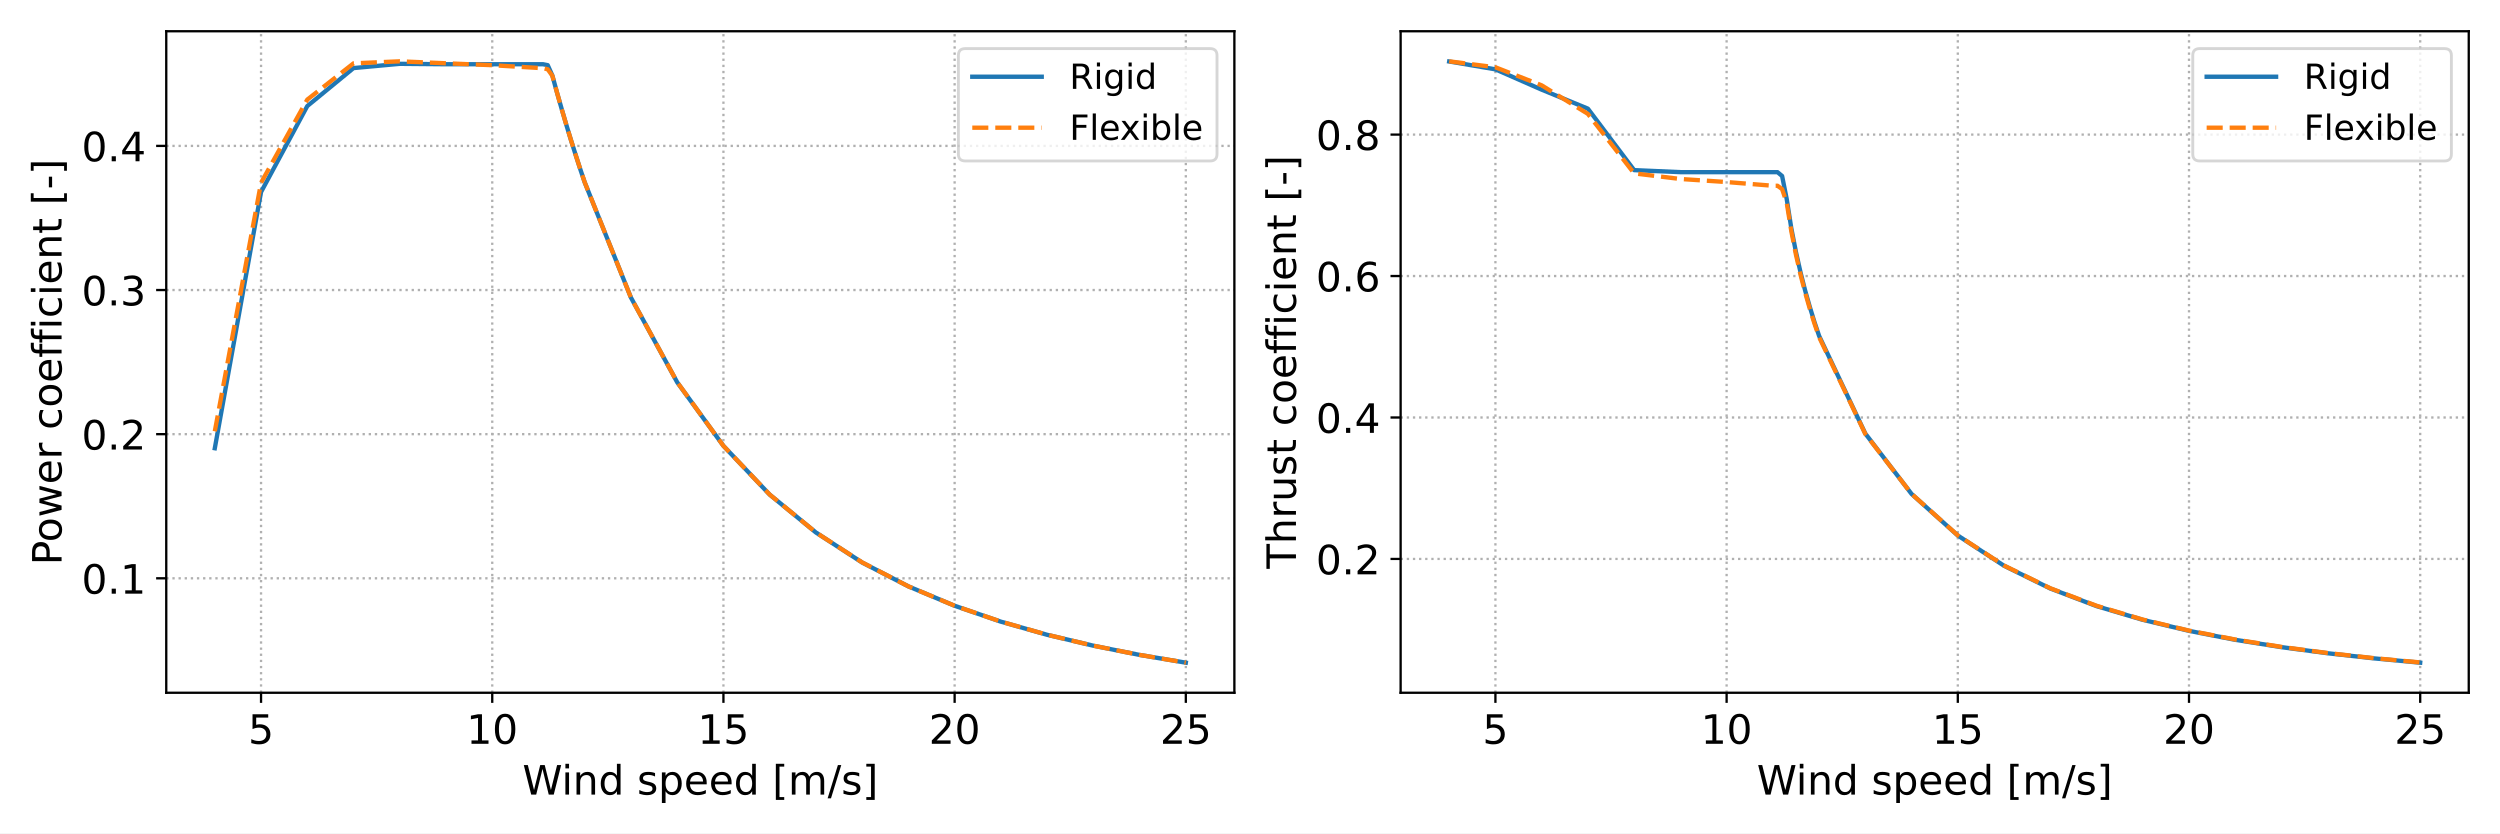
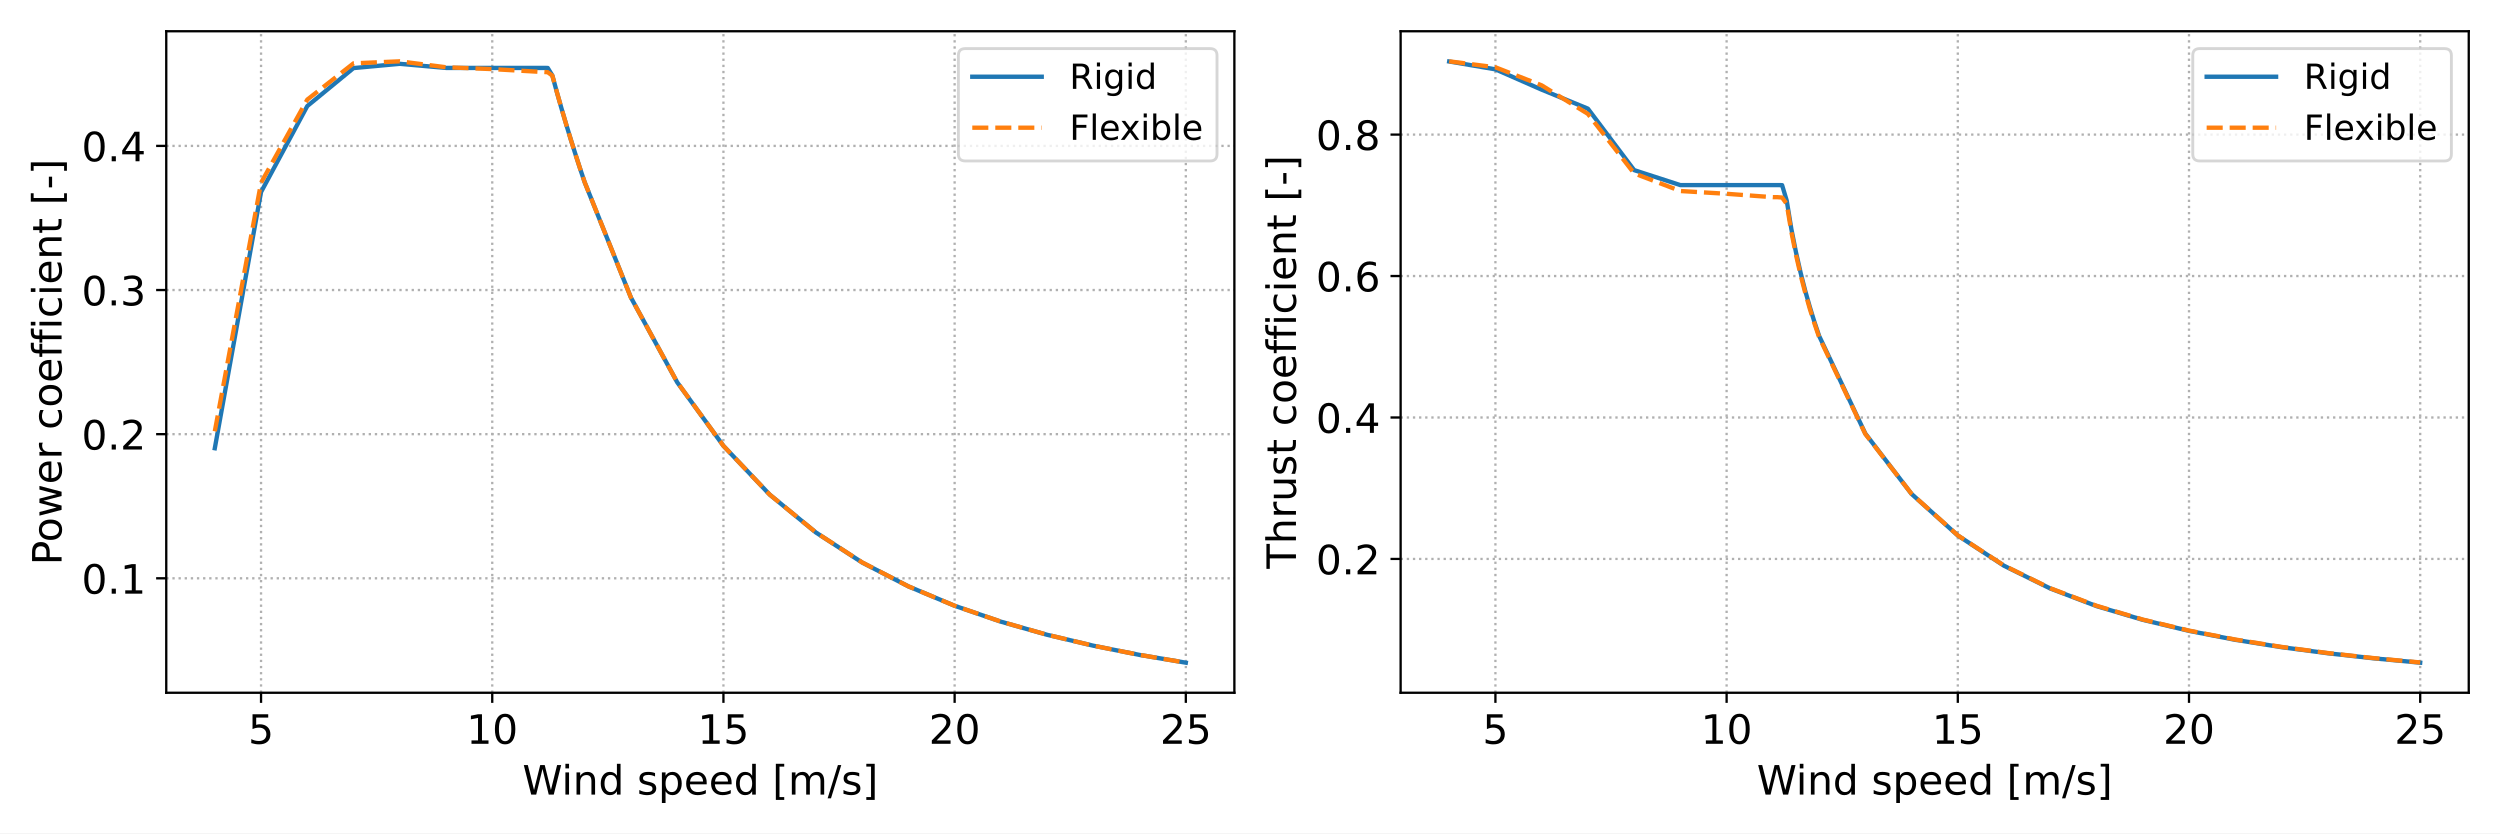
<svg xmlns="http://www.w3.org/2000/svg" xmlns:xlink="http://www.w3.org/1999/xlink" width="864pt" height="288pt" viewBox="0 0 864 288" version="1.1">
  <defs>
    <style type="text/css">*{stroke-linejoin: round; stroke-linecap: butt}</style>
  </defs>
  <g id="figure_1">
    <g id="patch_1">
      <path d="M 0 288  L 864 288  L 864 0  L 0 0  z " style="fill: #ffffff" />
    </g>
    <g id="axes_1">
      <g id="patch_2">
        <path d="M 57.458 239.416  L 426.6 239.416  L 426.6 10.8  L 57.458 10.8  z " style="fill: #ffffff" />
      </g>
      <g id="matplotlib.axis_1">
        <g id="xtick_1">
          <g id="line2d_1">
-             <path d="M 90.217 239.416  L 90.217 10.8  " clip-path="url(#p7ac4023f67)" style="fill: none; stroke-dasharray: 0.8,1.32; stroke-dashoffset: 0; stroke: #b0b0b0; stroke-width: 0.8" />
+             <path d="M 90.217 239.416  L 90.217 10.8  " clip-path="url(#p3dbf00e4ea)" style="fill: none; stroke-dasharray: 0.8,1.32; stroke-dashoffset: 0; stroke: #b0b0b0; stroke-width: 0.8" />
          </g>
          <g id="line2d_2">
            <defs>
-               <path id="m35f809033f" d="M 0 0  L 0 3.5  " style="stroke: #000000; stroke-width: 0.8" />
-             </defs>
-             <g>
-               <use xlink:href="#m35f809033f" x="90.217" y="239.416" style="stroke: #000000; stroke-width: 0.8" />
+               <path id="m1c98d1d422" d="M 0 0  L 0 3.5  " style="stroke: #000000; stroke-width: 0.8" />
+             </defs>
+             <g>
+               <use xlink:href="#m1c98d1d422" x="90.217" y="239.416" style="stroke: #000000; stroke-width: 0.8" />
            </g>
          </g>
          <g id="text_1">
            <g transform="translate(85.7636 257.0538) scale(0.14 -0.14)">
              <defs>
                <path id="DejaVuSans-35" d="M 691 4666  L 3169 4666  L 3169 4134  L 1269 4134  L 1269 2991  Q 1406 3038 1543 3061  Q 1681 3084 1819 3084  Q 2600 3084 3056 2656  Q 3513 2228 3513 1497  Q 3513 744 3044 326  Q 2575 -91 1722 -91  Q 1428 -91 1123 -41  Q 819 9 494 109  L 494 744  Q 775 591 1075 516  Q 1375 441 1709 441  Q 2250 441 2565 725  Q 2881 1009 2881 1497  Q 2881 1984 2565 2268  Q 2250 2553 1709 2553  Q 1456 2553 1204 2497  Q 953 2441 691 2322  L 691 4666  z " transform="scale(0.015625)" />
              </defs>
              <use xlink:href="#DejaVuSans-35" />
            </g>
          </g>
        </g>
        <g id="xtick_2">
          <g id="line2d_3">
-             <path d="M 170.118 239.416  L 170.118 10.8  " clip-path="url(#p7ac4023f67)" style="fill: none; stroke-dasharray: 0.8,1.32; stroke-dashoffset: 0; stroke: #b0b0b0; stroke-width: 0.8" />
+             <path d="M 170.118 239.416  L 170.118 10.8  " clip-path="url(#p3dbf00e4ea)" style="fill: none; stroke-dasharray: 0.8,1.32; stroke-dashoffset: 0; stroke: #b0b0b0; stroke-width: 0.8" />
          </g>
          <g id="line2d_4">
            <g>
-               <use xlink:href="#m35f809033f" x="170.118" y="239.416" style="stroke: #000000; stroke-width: 0.8" />
+               <use xlink:href="#m1c98d1d422" x="170.118" y="239.416" style="stroke: #000000; stroke-width: 0.8" />
            </g>
          </g>
          <g id="text_2">
            <g transform="translate(161.2107 257.0538) scale(0.14 -0.14)">
              <defs>
                <path id="DejaVuSans-31" d="M 794 531  L 1825 531  L 1825 4091  L 703 3866  L 703 4441  L 1819 4666  L 2450 4666  L 2450 531  L 3481 531  L 3481 0  L 794 0  L 794 531  z " transform="scale(0.015625)" />
                <path id="DejaVuSans-30" d="M 2034 4250  Q 1547 4250 1301 3770  Q 1056 3291 1056 2328  Q 1056 1369 1301 889  Q 1547 409 2034 409  Q 2525 409 2770 889  Q 3016 1369 3016 2328  Q 3016 3291 2770 3770  Q 2525 4250 2034 4250  z M 2034 4750  Q 2819 4750 3233 4129  Q 3647 3509 3647 2328  Q 3647 1150 3233 529  Q 2819 -91 2034 -91  Q 1250 -91 836 529  Q 422 1150 422 2328  Q 422 3509 836 4129  Q 1250 4750 2034 4750  z " transform="scale(0.015625)" />
              </defs>
              <use xlink:href="#DejaVuSans-31" />
              <use xlink:href="#DejaVuSans-30" x="63.623" />
            </g>
          </g>
        </g>
        <g id="xtick_3">
          <g id="line2d_5">
-             <path d="M 250.019 239.416  L 250.019 10.8  " clip-path="url(#p7ac4023f67)" style="fill: none; stroke-dasharray: 0.8,1.32; stroke-dashoffset: 0; stroke: #b0b0b0; stroke-width: 0.8" />
+             <path d="M 250.019 239.416  L 250.019 10.8  " clip-path="url(#p3dbf00e4ea)" style="fill: none; stroke-dasharray: 0.8,1.32; stroke-dashoffset: 0; stroke: #b0b0b0; stroke-width: 0.8" />
          </g>
          <g id="line2d_6">
            <g>
-               <use xlink:href="#m35f809033f" x="250.019" y="239.416" style="stroke: #000000; stroke-width: 0.8" />
+               <use xlink:href="#m1c98d1d422" x="250.019" y="239.416" style="stroke: #000000; stroke-width: 0.8" />
            </g>
          </g>
          <g id="text_3">
            <g transform="translate(241.1116 257.0538) scale(0.14 -0.14)">
              <use xlink:href="#DejaVuSans-31" />
              <use xlink:href="#DejaVuSans-35" x="63.623" />
            </g>
          </g>
        </g>
        <g id="xtick_4">
          <g id="line2d_7">
-             <path d="M 329.92 239.416  L 329.92 10.8  " clip-path="url(#p7ac4023f67)" style="fill: none; stroke-dasharray: 0.8,1.32; stroke-dashoffset: 0; stroke: #b0b0b0; stroke-width: 0.8" />
+             <path d="M 329.92 239.416  L 329.92 10.8  " clip-path="url(#p3dbf00e4ea)" style="fill: none; stroke-dasharray: 0.8,1.32; stroke-dashoffset: 0; stroke: #b0b0b0; stroke-width: 0.8" />
          </g>
          <g id="line2d_8">
            <g>
-               <use xlink:href="#m35f809033f" x="329.92" y="239.416" style="stroke: #000000; stroke-width: 0.8" />
+               <use xlink:href="#m1c98d1d422" x="329.92" y="239.416" style="stroke: #000000; stroke-width: 0.8" />
            </g>
          </g>
          <g id="text_4">
            <g transform="translate(321.0125 257.0538) scale(0.14 -0.14)">
              <defs>
                <path id="DejaVuSans-32" d="M 1228 531  L 3431 531  L 3431 0  L 469 0  L 469 531  Q 828 903 1448 1529  Q 2069 2156 2228 2338  Q 2531 2678 2651 2914  Q 2772 3150 2772 3378  Q 2772 3750 2511 3984  Q 2250 4219 1831 4219  Q 1534 4219 1204 4116  Q 875 4013 500 3803  L 500 4441  Q 881 4594 1212 4672  Q 1544 4750 1819 4750  Q 2544 4750 2975 4387  Q 3406 4025 3406 3419  Q 3406 3131 3298 2873  Q 3191 2616 2906 2266  Q 2828 2175 2409 1742  Q 1991 1309 1228 531  z " transform="scale(0.015625)" />
              </defs>
              <use xlink:href="#DejaVuSans-32" />
              <use xlink:href="#DejaVuSans-30" x="63.623" />
            </g>
          </g>
        </g>
        <g id="xtick_5">
          <g id="line2d_9">
-             <path d="M 409.821 239.416  L 409.821 10.8  " clip-path="url(#p7ac4023f67)" style="fill: none; stroke-dasharray: 0.8,1.32; stroke-dashoffset: 0; stroke: #b0b0b0; stroke-width: 0.8" />
+             <path d="M 409.821 239.416  L 409.821 10.8  " clip-path="url(#p3dbf00e4ea)" style="fill: none; stroke-dasharray: 0.8,1.32; stroke-dashoffset: 0; stroke: #b0b0b0; stroke-width: 0.8" />
          </g>
          <g id="line2d_10">
            <g>
-               <use xlink:href="#m35f809033f" x="409.821" y="239.416" style="stroke: #000000; stroke-width: 0.8" />
+               <use xlink:href="#m1c98d1d422" x="409.821" y="239.416" style="stroke: #000000; stroke-width: 0.8" />
            </g>
          </g>
          <g id="text_5">
            <g transform="translate(400.9133 257.0538) scale(0.14 -0.14)">
              <use xlink:href="#DejaVuSans-32" />
              <use xlink:href="#DejaVuSans-35" x="63.623" />
            </g>
          </g>
        </g>
        <g id="text_6">
          <g transform="translate(180.557 274.6032) scale(0.14 -0.14)">
            <defs>
              <path id="DejaVuSans-57" d="M 213 4666  L 850 4666  L 1831 722  L 2809 4666  L 3519 4666  L 4500 722  L 5478 4666  L 6119 4666  L 4947 0  L 4153 0  L 3169 4050  L 2175 0  L 1381 0  L 213 4666  z " transform="scale(0.015625)" />
              <path id="DejaVuSans-69" d="M 603 3500  L 1178 3500  L 1178 0  L 603 0  L 603 3500  z M 603 4863  L 1178 4863  L 1178 4134  L 603 4134  L 603 4863  z " transform="scale(0.015625)" />
              <path id="DejaVuSans-6e" d="M 3513 2113  L 3513 0  L 2938 0  L 2938 2094  Q 2938 2591 2744 2837  Q 2550 3084 2163 3084  Q 1697 3084 1428 2787  Q 1159 2491 1159 1978  L 1159 0  L 581 0  L 581 3500  L 1159 3500  L 1159 2956  Q 1366 3272 1645 3428  Q 1925 3584 2291 3584  Q 2894 3584 3203 3211  Q 3513 2838 3513 2113  z " transform="scale(0.015625)" />
              <path id="DejaVuSans-64" d="M 2906 2969  L 2906 4863  L 3481 4863  L 3481 0  L 2906 0  L 2906 525  Q 2725 213 2448 61  Q 2172 -91 1784 -91  Q 1150 -91 751 415  Q 353 922 353 1747  Q 353 2572 751 3078  Q 1150 3584 1784 3584  Q 2172 3584 2448 3432  Q 2725 3281 2906 2969  z M 947 1747  Q 947 1113 1208 752  Q 1469 391 1925 391  Q 2381 391 2643 752  Q 2906 1113 2906 1747  Q 2906 2381 2643 2742  Q 2381 3103 1925 3103  Q 1469 3103 1208 2742  Q 947 2381 947 1747  z " transform="scale(0.015625)" />
              <path id="DejaVuSans-20" transform="scale(0.015625)" />
              <path id="DejaVuSans-73" d="M 2834 3397  L 2834 2853  Q 2591 2978 2328 3040  Q 2066 3103 1784 3103  Q 1356 3103 1142 2972  Q 928 2841 928 2578  Q 928 2378 1081 2264  Q 1234 2150 1697 2047  L 1894 2003  Q 2506 1872 2764 1633  Q 3022 1394 3022 966  Q 3022 478 2636 193  Q 2250 -91 1575 -91  Q 1294 -91 989 -36  Q 684 19 347 128  L 347 722  Q 666 556 975 473  Q 1284 391 1588 391  Q 1994 391 2212 530  Q 2431 669 2431 922  Q 2431 1156 2273 1281  Q 2116 1406 1581 1522  L 1381 1569  Q 847 1681 609 1914  Q 372 2147 372 2553  Q 372 3047 722 3315  Q 1072 3584 1716 3584  Q 2034 3584 2315 3537  Q 2597 3491 2834 3397  z " transform="scale(0.015625)" />
              <path id="DejaVuSans-70" d="M 1159 525  L 1159 -1331  L 581 -1331  L 581 3500  L 1159 3500  L 1159 2969  Q 1341 3281 1617 3432  Q 1894 3584 2278 3584  Q 2916 3584 3314 3078  Q 3713 2572 3713 1747  Q 3713 922 3314 415  Q 2916 -91 2278 -91  Q 1894 -91 1617 61  Q 1341 213 1159 525  z M 3116 1747  Q 3116 2381 2855 2742  Q 2594 3103 2138 3103  Q 1681 3103 1420 2742  Q 1159 2381 1159 1747  Q 1159 1113 1420 752  Q 1681 391 2138 391  Q 2594 391 2855 752  Q 3116 1113 3116 1747  z " transform="scale(0.015625)" />
              <path id="DejaVuSans-65" d="M 3597 1894  L 3597 1613  L 953 1613  Q 991 1019 1311 708  Q 1631 397 2203 397  Q 2534 397 2845 478  Q 3156 559 3463 722  L 3463 178  Q 3153 47 2828 -22  Q 2503 -91 2169 -91  Q 1331 -91 842 396  Q 353 884 353 1716  Q 353 2575 817 3079  Q 1281 3584 2069 3584  Q 2775 3584 3186 3129  Q 3597 2675 3597 1894  z M 3022 2063  Q 3016 2534 2758 2815  Q 2500 3097 2075 3097  Q 1594 3097 1305 2825  Q 1016 2553 972 2059  L 3022 2063  z " transform="scale(0.015625)" />
              <path id="DejaVuSans-5b" d="M 550 4863  L 1875 4863  L 1875 4416  L 1125 4416  L 1125 -397  L 1875 -397  L 1875 -844  L 550 -844  L 550 4863  z " transform="scale(0.015625)" />
              <path id="DejaVuSans-6d" d="M 3328 2828  Q 3544 3216 3844 3400  Q 4144 3584 4550 3584  Q 5097 3584 5394 3201  Q 5691 2819 5691 2113  L 5691 0  L 5113 0  L 5113 2094  Q 5113 2597 4934 2840  Q 4756 3084 4391 3084  Q 3944 3084 3684 2787  Q 3425 2491 3425 1978  L 3425 0  L 2847 0  L 2847 2094  Q 2847 2600 2669 2842  Q 2491 3084 2119 3084  Q 1678 3084 1418 2786  Q 1159 2488 1159 1978  L 1159 0  L 581 0  L 581 3500  L 1159 3500  L 1159 2956  Q 1356 3278 1631 3431  Q 1906 3584 2284 3584  Q 2666 3584 2933 3390  Q 3200 3197 3328 2828  z " transform="scale(0.015625)" />
              <path id="DejaVuSans-2f" d="M 1625 4666  L 2156 4666  L 531 -594  L 0 -594  L 1625 4666  z " transform="scale(0.015625)" />
              <path id="DejaVuSans-5d" d="M 1947 4863  L 1947 -844  L 622 -844  L 622 -397  L 1369 -397  L 1369 4416  L 622 4416  L 622 4863  L 1947 4863  z " transform="scale(0.015625)" />
            </defs>
            <use xlink:href="#DejaVuSans-57" />
            <use xlink:href="#DejaVuSans-69" x="96.627" />
            <use xlink:href="#DejaVuSans-6e" x="124.41" />
            <use xlink:href="#DejaVuSans-64" x="187.789" />
            <use xlink:href="#DejaVuSans-20" x="251.266" />
            <use xlink:href="#DejaVuSans-73" x="283.053" />
            <use xlink:href="#DejaVuSans-70" x="335.152" />
            <use xlink:href="#DejaVuSans-65" x="398.629" />
            <use xlink:href="#DejaVuSans-65" x="460.152" />
            <use xlink:href="#DejaVuSans-64" x="521.676" />
            <use xlink:href="#DejaVuSans-20" x="585.152" />
            <use xlink:href="#DejaVuSans-5b" x="616.939" />
            <use xlink:href="#DejaVuSans-6d" x="655.953" />
            <use xlink:href="#DejaVuSans-2f" x="753.365" />
            <use xlink:href="#DejaVuSans-73" x="787.057" />
            <use xlink:href="#DejaVuSans-5d" x="839.156" />
          </g>
        </g>
      </g>
      <g id="matplotlib.axis_2">
        <g id="ytick_1">
          <g id="line2d_11">
-             <path d="M 57.458 199.859  L 426.6 199.859  " clip-path="url(#p7ac4023f67)" style="fill: none; stroke-dasharray: 0.8,1.32; stroke-dashoffset: 0; stroke: #b0b0b0; stroke-width: 0.8" />
+             <path d="M 57.458 199.859  L 426.6 199.859  " clip-path="url(#p3dbf00e4ea)" style="fill: none; stroke-dasharray: 0.8,1.32; stroke-dashoffset: 0; stroke: #b0b0b0; stroke-width: 0.8" />
          </g>
          <g id="line2d_12">
            <defs>
-               <path id="m7d18469e7e" d="M 0 0  L -3.5 0  " style="stroke: #000000; stroke-width: 0.8" />
-             </defs>
-             <g>
-               <use xlink:href="#m7d18469e7e" x="57.458" y="199.859" style="stroke: #000000; stroke-width: 0.8" />
+               <path id="m9f608752d1" d="M 0 0  L -3.5 0  " style="stroke: #000000; stroke-width: 0.8" />
+             </defs>
+             <g>
+               <use xlink:href="#m9f608752d1" x="57.458" y="199.859" style="stroke: #000000; stroke-width: 0.8" />
            </g>
          </g>
          <g id="text_7">
            <g transform="translate(28.19363 205.1783) scale(0.14 -0.14)">
              <defs>
                <path id="DejaVuSans-2e" d="M 684 794  L 1344 794  L 1344 0  L 684 0  L 684 794  z " transform="scale(0.015625)" />
              </defs>
              <use xlink:href="#DejaVuSans-30" />
              <use xlink:href="#DejaVuSans-2e" x="63.623" />
              <use xlink:href="#DejaVuSans-31" x="95.41" />
            </g>
          </g>
        </g>
        <g id="ytick_2">
          <g id="line2d_13">
-             <path d="M 57.458 150.047  L 426.6 150.047  " clip-path="url(#p7ac4023f67)" style="fill: none; stroke-dasharray: 0.8,1.32; stroke-dashoffset: 0; stroke: #b0b0b0; stroke-width: 0.8" />
+             <path d="M 57.458 150.047  L 426.6 150.047  " clip-path="url(#p3dbf00e4ea)" style="fill: none; stroke-dasharray: 0.8,1.32; stroke-dashoffset: 0; stroke: #b0b0b0; stroke-width: 0.8" />
          </g>
          <g id="line2d_14">
            <g>
-               <use xlink:href="#m7d18469e7e" x="57.458" y="150.047" style="stroke: #000000; stroke-width: 0.8" />
+               <use xlink:href="#m9f608752d1" x="57.458" y="150.047" style="stroke: #000000; stroke-width: 0.8" />
            </g>
          </g>
          <g id="text_8">
            <g transform="translate(28.19363 155.3661) scale(0.14 -0.14)">
              <use xlink:href="#DejaVuSans-30" />
              <use xlink:href="#DejaVuSans-2e" x="63.623" />
              <use xlink:href="#DejaVuSans-32" x="95.41" />
            </g>
          </g>
        </g>
        <g id="ytick_3">
          <g id="line2d_15">
-             <path d="M 57.458 100.235  L 426.6 100.235  " clip-path="url(#p7ac4023f67)" style="fill: none; stroke-dasharray: 0.8,1.32; stroke-dashoffset: 0; stroke: #b0b0b0; stroke-width: 0.8" />
+             <path d="M 57.458 100.235  L 426.6 100.235  " clip-path="url(#p3dbf00e4ea)" style="fill: none; stroke-dasharray: 0.8,1.32; stroke-dashoffset: 0; stroke: #b0b0b0; stroke-width: 0.8" />
          </g>
          <g id="line2d_16">
            <g>
-               <use xlink:href="#m7d18469e7e" x="57.458" y="100.235" style="stroke: #000000; stroke-width: 0.8" />
+               <use xlink:href="#m9f608752d1" x="57.458" y="100.235" style="stroke: #000000; stroke-width: 0.8" />
            </g>
          </g>
          <g id="text_9">
            <g transform="translate(28.19363 105.554) scale(0.14 -0.14)">
              <defs>
                <path id="DejaVuSans-33" d="M 2597 2516  Q 3050 2419 3304 2112  Q 3559 1806 3559 1356  Q 3559 666 3084 287  Q 2609 -91 1734 -91  Q 1441 -91 1130 -33  Q 819 25 488 141  L 488 750  Q 750 597 1062 519  Q 1375 441 1716 441  Q 2309 441 2620 675  Q 2931 909 2931 1356  Q 2931 1769 2642 2001  Q 2353 2234 1838 2234  L 1294 2234  L 1294 2753  L 1863 2753  Q 2328 2753 2575 2939  Q 2822 3125 2822 3475  Q 2822 3834 2567 4026  Q 2313 4219 1838 4219  Q 1578 4219 1281 4162  Q 984 4106 628 3988  L 628 4550  Q 988 4650 1302 4700  Q 1616 4750 1894 4750  Q 2613 4750 3031 4423  Q 3450 4097 3450 3541  Q 3450 3153 3228 2886  Q 3006 2619 2597 2516  z " transform="scale(0.015625)" />
              </defs>
              <use xlink:href="#DejaVuSans-30" />
              <use xlink:href="#DejaVuSans-2e" x="63.623" />
              <use xlink:href="#DejaVuSans-33" x="95.41" />
            </g>
          </g>
        </g>
        <g id="ytick_4">
          <g id="line2d_17">
-             <path d="M 57.458 50.423  L 426.6 50.423  " clip-path="url(#p7ac4023f67)" style="fill: none; stroke-dasharray: 0.8,1.32; stroke-dashoffset: 0; stroke: #b0b0b0; stroke-width: 0.8" />
+             <path d="M 57.458 50.423  L 426.6 50.423  " clip-path="url(#p3dbf00e4ea)" style="fill: none; stroke-dasharray: 0.8,1.32; stroke-dashoffset: 0; stroke: #b0b0b0; stroke-width: 0.8" />
          </g>
          <g id="line2d_18">
            <g>
-               <use xlink:href="#m7d18469e7e" x="57.458" y="50.423" style="stroke: #000000; stroke-width: 0.8" />
+               <use xlink:href="#m9f608752d1" x="57.458" y="50.423" style="stroke: #000000; stroke-width: 0.8" />
            </g>
          </g>
          <g id="text_10">
            <g transform="translate(28.19363 55.7419) scale(0.14 -0.14)">
              <defs>
                <path id="DejaVuSans-34" d="M 2419 4116  L 825 1625  L 2419 1625  L 2419 4116  z M 2253 4666  L 3047 4666  L 3047 1625  L 3713 1625  L 3713 1100  L 3047 1100  L 3047 0  L 2419 0  L 2419 1100  L 313 1100  L 313 1709  L 2253 4666  z " transform="scale(0.015625)" />
              </defs>
              <use xlink:href="#DejaVuSans-30" />
              <use xlink:href="#DejaVuSans-2e" x="63.623" />
              <use xlink:href="#DejaVuSans-34" x="95.41" />
            </g>
          </g>
        </g>
        <g id="text_11">
          <g transform="translate(21.28206 195.2983) rotate(-90) scale(0.14 -0.14)">
            <defs>
              <path id="DejaVuSans-50" d="M 1259 4147  L 1259 2394  L 2053 2394  Q 2494 2394 2734 2622  Q 2975 2850 2975 3272  Q 2975 3691 2734 3919  Q 2494 4147 2053 4147  L 1259 4147  z M 628 4666  L 2053 4666  Q 2838 4666 3239 4311  Q 3641 3956 3641 3272  Q 3641 2581 3239 2228  Q 2838 1875 2053 1875  L 1259 1875  L 1259 0  L 628 0  L 628 4666  z " transform="scale(0.015625)" />
              <path id="DejaVuSans-6f" d="M 1959 3097  Q 1497 3097 1228 2736  Q 959 2375 959 1747  Q 959 1119 1226 758  Q 1494 397 1959 397  Q 2419 397 2687 759  Q 2956 1122 2956 1747  Q 2956 2369 2687 2733  Q 2419 3097 1959 3097  z M 1959 3584  Q 2709 3584 3137 3096  Q 3566 2609 3566 1747  Q 3566 888 3137 398  Q 2709 -91 1959 -91  Q 1206 -91 779 398  Q 353 888 353 1747  Q 353 2609 779 3096  Q 1206 3584 1959 3584  z " transform="scale(0.015625)" />
              <path id="DejaVuSans-77" d="M 269 3500  L 844 3500  L 1563 769  L 2278 3500  L 2956 3500  L 3675 769  L 4391 3500  L 4966 3500  L 4050 0  L 3372 0  L 2619 2869  L 1863 0  L 1184 0  L 269 3500  z " transform="scale(0.015625)" />
              <path id="DejaVuSans-72" d="M 2631 2963  Q 2534 3019 2420 3045  Q 2306 3072 2169 3072  Q 1681 3072 1420 2755  Q 1159 2438 1159 1844  L 1159 0  L 581 0  L 581 3500  L 1159 3500  L 1159 2956  Q 1341 3275 1631 3429  Q 1922 3584 2338 3584  Q 2397 3584 2469 3576  Q 2541 3569 2628 3553  L 2631 2963  z " transform="scale(0.015625)" />
              <path id="DejaVuSans-63" d="M 3122 3366  L 3122 2828  Q 2878 2963 2633 3030  Q 2388 3097 2138 3097  Q 1578 3097 1268 2742  Q 959 2388 959 1747  Q 959 1106 1268 751  Q 1578 397 2138 397  Q 2388 397 2633 464  Q 2878 531 3122 666  L 3122 134  Q 2881 22 2623 -34  Q 2366 -91 2075 -91  Q 1284 -91 818 406  Q 353 903 353 1747  Q 353 2603 823 3093  Q 1294 3584 2113 3584  Q 2378 3584 2631 3529  Q 2884 3475 3122 3366  z " transform="scale(0.015625)" />
              <path id="DejaVuSans-66" d="M 2375 4863  L 2375 4384  L 1825 4384  Q 1516 4384 1395 4259  Q 1275 4134 1275 3809  L 1275 3500  L 2222 3500  L 2222 3053  L 1275 3053  L 1275 0  L 697 0  L 697 3053  L 147 3053  L 147 3500  L 697 3500  L 697 3744  Q 697 4328 969 4595  Q 1241 4863 1831 4863  L 2375 4863  z " transform="scale(0.015625)" />
              <path id="DejaVuSans-74" d="M 1172 4494  L 1172 3500  L 2356 3500  L 2356 3053  L 1172 3053  L 1172 1153  Q 1172 725 1289 603  Q 1406 481 1766 481  L 2356 481  L 2356 0  L 1766 0  Q 1100 0 847 248  Q 594 497 594 1153  L 594 3053  L 172 3053  L 172 3500  L 594 3500  L 594 4494  L 1172 4494  z " transform="scale(0.015625)" />
              <path id="DejaVuSans-2d" d="M 313 2009  L 1997 2009  L 1997 1497  L 313 1497  L 313 2009  z " transform="scale(0.015625)" />
            </defs>
            <use xlink:href="#DejaVuSans-50" />
            <use xlink:href="#DejaVuSans-6f" x="56.678" />
            <use xlink:href="#DejaVuSans-77" x="117.859" />
            <use xlink:href="#DejaVuSans-65" x="199.646" />
            <use xlink:href="#DejaVuSans-72" x="261.17" />
            <use xlink:href="#DejaVuSans-20" x="302.283" />
            <use xlink:href="#DejaVuSans-63" x="334.07" />
            <use xlink:href="#DejaVuSans-6f" x="389.051" />
            <use xlink:href="#DejaVuSans-65" x="450.232" />
            <use xlink:href="#DejaVuSans-66" x="511.756" />
            <use xlink:href="#DejaVuSans-66" x="546.961" />
            <use xlink:href="#DejaVuSans-69" x="582.166" />
            <use xlink:href="#DejaVuSans-63" x="609.949" />
            <use xlink:href="#DejaVuSans-69" x="664.93" />
            <use xlink:href="#DejaVuSans-65" x="692.713" />
            <use xlink:href="#DejaVuSans-6e" x="754.236" />
            <use xlink:href="#DejaVuSans-74" x="817.615" />
            <use xlink:href="#DejaVuSans-20" x="856.824" />
            <use xlink:href="#DejaVuSans-5b" x="888.611" />
            <use xlink:href="#DejaVuSans-2d" x="927.625" />
            <use xlink:href="#DejaVuSans-5d" x="963.709" />
          </g>
        </g>
      </g>
      <g id="line2d_19">
-         <path d="M 74.237 154.91  L 90.217 66.368  L 106.198 36.656  L 122.178 23.528  L 138.158 22.056  L 154.138 22.204  L 170.118 22.204  L 186.098 22.204  L 187.696 22.204  L 189.294 22.525  L 190.892 26.093  L 192.49 31.953  L 194.088 37.554  L 195.686 43.015  L 197.285 48.276  L 198.883 53.332  L 200.481 58.282  L 202.079 63.032  L 218.059 102.851  L 234.039 132.121  L 250.019 154.091  L 265.999 170.934  L 281.979 184.029  L 297.96 194.412  L 313.94 202.652  L 329.92 209.357  L 345.9 214.85  L 361.88 219.384  L 377.86 223.157  L 393.841 226.341  L 409.821 229.024  " clip-path="url(#p7ac4023f67)" style="fill: none; stroke: #1f77b4; stroke-width: 1.5; stroke-linecap: square" />
+         <path d="M 74.237 154.91  L 90.217 66.368  L 106.198 36.656  L 122.178 23.528  L 138.158 22.056  L 154.138 23.477  L 170.118 23.477  L 186.098 23.477  L 187.696 23.477  L 189.294 23.481  L 190.892 26.088  L 192.49 31.982  L 194.088 37.602  L 195.686 43.018  L 197.285 48.278  L 198.883 53.333  L 200.481 58.281  L 202.079 63.031  L 218.059 102.851  L 234.039 132.121  L 250.019 154.091  L 265.999 170.934  L 281.979 184.029  L 297.96 194.412  L 313.94 202.652  L 329.92 209.357  L 345.9 214.85  L 361.88 219.384  L 377.86 223.157  L 393.841 226.341  L 409.821 229.024  " clip-path="url(#p3dbf00e4ea)" style="fill: none; stroke: #1f77b4; stroke-width: 1.5; stroke-linecap: square" />
      </g>
      <g id="line2d_20">
-         <path d="M 74.237 149.056  L 90.217 63.164  L 106.198 34.418  L 122.178 21.893  L 138.158 21.192  L 154.138 21.868  L 170.118 22.532  L 186.098 23.483  L 187.696 23.556  L 189.294 23.953  L 190.892 26.18  L 192.49 31.959  L 194.088 37.608  L 195.686 43.039  L 197.285 48.289  L 198.883 53.366  L 200.481 58.27  L 202.079 63.014  L 218.059 102.886  L 234.039 132.073  L 250.019 154.102  L 265.999 170.925  L 281.979 184.02  L 297.96 194.363  L 313.94 202.646  L 329.92 209.349  L 345.9 214.824  L 361.88 219.366  L 377.86 223.161  L 393.841 226.34  L 409.821 229.018  " clip-path="url(#p7ac4023f67)" style="fill: none; stroke-dasharray: 5.55,2.4; stroke-dashoffset: 0; stroke: #ff7f0e; stroke-width: 1.5" />
+         <path d="M 74.237 149.056  L 90.217 63.164  L 106.198 34.418  L 122.178 21.893  L 138.158 21.192  L 154.138 23.243  L 170.118 23.883  L 186.098 24.796  L 187.696 24.852  L 189.294 24.96  L 190.892 26.141  L 192.49 31.96  L 194.088 37.596  L 195.686 43.057  L 197.285 48.289  L 198.883 53.366  L 200.481 58.27  L 202.079 63.014  L 218.059 102.886  L 234.039 132.073  L 250.019 154.102  L 265.999 170.925  L 281.979 184.02  L 297.96 194.363  L 313.94 202.646  L 329.92 209.349  L 345.9 214.824  L 361.88 219.366  L 377.86 223.161  L 393.841 226.34  L 409.821 229.018  " clip-path="url(#p3dbf00e4ea)" style="fill: none; stroke-dasharray: 5.55,2.4; stroke-dashoffset: 0; stroke: #ff7f0e; stroke-width: 1.5" />
      </g>
      <g id="patch_3">
        <path d="M 57.458 239.416  L 57.458 10.8  " style="fill: none; stroke: #000000; stroke-width: 0.8; stroke-linejoin: miter; stroke-linecap: square" />
      </g>
      <g id="patch_4">
        <path d="M 426.6 239.416  L 426.6 10.8  " style="fill: none; stroke: #000000; stroke-width: 0.8; stroke-linejoin: miter; stroke-linecap: square" />
      </g>
      <g id="patch_5">
        <path d="M 57.458 239.416  L 426.6 239.416  " style="fill: none; stroke: #000000; stroke-width: 0.8; stroke-linejoin: miter; stroke-linecap: square" />
      </g>
      <g id="patch_6">
        <path d="M 57.458 10.8  L 426.6 10.8  " style="fill: none; stroke: #000000; stroke-width: 0.8; stroke-linejoin: miter; stroke-linecap: square" />
      </g>
      <g id="legend_1">
        <g id="patch_7">
          <path d="M 333.619 55.627  L 418.2 55.627  Q 420.6 55.627 420.6 53.227  L 420.6 19.2  Q 420.6 16.8 418.2 16.8  L 333.619 16.8  Q 331.219 16.8 331.219 19.2  L 331.219 53.227  Q 331.219 55.627 333.619 55.627  z " style="fill: #ffffff; opacity: 0.8; stroke: #cccccc; stroke-linejoin: miter" />
        </g>
        <g id="line2d_21">
          <path d="M 336.019 26.518  L 348.019 26.518  L 360.019 26.518  " style="fill: none; stroke: #1f77b4; stroke-width: 1.5; stroke-linecap: square" />
        </g>
        <g id="text_12">
          <g transform="translate(369.6187 30.71813) scale(0.12 -0.12)">
            <defs>
              <path id="DejaVuSans-52" d="M 2841 2188  Q 3044 2119 3236 1894  Q 3428 1669 3622 1275  L 4263 0  L 3584 0  L 2988 1197  Q 2756 1666 2539 1819  Q 2322 1972 1947 1972  L 1259 1972  L 1259 0  L 628 0  L 628 4666  L 2053 4666  Q 2853 4666 3247 4331  Q 3641 3997 3641 3322  Q 3641 2881 3436 2590  Q 3231 2300 2841 2188  z M 1259 4147  L 1259 2491  L 2053 2491  Q 2509 2491 2742 2702  Q 2975 2913 2975 3322  Q 2975 3731 2742 3939  Q 2509 4147 2053 4147  L 1259 4147  z " transform="scale(0.015625)" />
              <path id="DejaVuSans-67" d="M 2906 1791  Q 2906 2416 2648 2759  Q 2391 3103 1925 3103  Q 1463 3103 1205 2759  Q 947 2416 947 1791  Q 947 1169 1205 825  Q 1463 481 1925 481  Q 2391 481 2648 825  Q 2906 1169 2906 1791  z M 3481 434  Q 3481 -459 3084 -895  Q 2688 -1331 1869 -1331  Q 1566 -1331 1297 -1286  Q 1028 -1241 775 -1147  L 775 -588  Q 1028 -725 1275 -790  Q 1522 -856 1778 -856  Q 2344 -856 2625 -561  Q 2906 -266 2906 331  L 2906 616  Q 2728 306 2450 153  Q 2172 0 1784 0  Q 1141 0 747 490  Q 353 981 353 1791  Q 353 2603 747 3093  Q 1141 3584 1784 3584  Q 2172 3584 2450 3431  Q 2728 3278 2906 2969  L 2906 3500  L 3481 3500  L 3481 434  z " transform="scale(0.015625)" />
            </defs>
            <use xlink:href="#DejaVuSans-52" />
            <use xlink:href="#DejaVuSans-69" x="69.482" />
            <use xlink:href="#DejaVuSans-67" x="97.266" />
            <use xlink:href="#DejaVuSans-69" x="160.742" />
            <use xlink:href="#DejaVuSans-64" x="188.525" />
          </g>
        </g>
        <g id="line2d_22">
          <path d="M 336.019 44.132  L 348.019 44.132  L 360.019 44.132  " style="fill: none; stroke-dasharray: 5.55,2.4; stroke-dashoffset: 0; stroke: #ff7f0e; stroke-width: 1.5" />
        </g>
        <g id="text_13">
          <g transform="translate(369.6187 48.33187) scale(0.12 -0.12)">
            <defs>
              <path id="DejaVuSans-46" d="M 628 4666  L 3309 4666  L 3309 4134  L 1259 4134  L 1259 2759  L 3109 2759  L 3109 2228  L 1259 2228  L 1259 0  L 628 0  L 628 4666  z " transform="scale(0.015625)" />
              <path id="DejaVuSans-6c" d="M 603 4863  L 1178 4863  L 1178 0  L 603 0  L 603 4863  z " transform="scale(0.015625)" />
              <path id="DejaVuSans-78" d="M 3513 3500  L 2247 1797  L 3578 0  L 2900 0  L 1881 1375  L 863 0  L 184 0  L 1544 1831  L 300 3500  L 978 3500  L 1906 2253  L 2834 3500  L 3513 3500  z " transform="scale(0.015625)" />
              <path id="DejaVuSans-62" d="M 3116 1747  Q 3116 2381 2855 2742  Q 2594 3103 2138 3103  Q 1681 3103 1420 2742  Q 1159 2381 1159 1747  Q 1159 1113 1420 752  Q 1681 391 2138 391  Q 2594 391 2855 752  Q 3116 1113 3116 1747  z M 1159 2969  Q 1341 3281 1617 3432  Q 1894 3584 2278 3584  Q 2916 3584 3314 3078  Q 3713 2572 3713 1747  Q 3713 922 3314 415  Q 2916 -91 2278 -91  Q 1894 -91 1617 61  Q 1341 213 1159 525  L 1159 0  L 581 0  L 581 4863  L 1159 4863  L 1159 2969  z " transform="scale(0.015625)" />
            </defs>
            <use xlink:href="#DejaVuSans-46" />
            <use xlink:href="#DejaVuSans-6c" x="57.52" />
            <use xlink:href="#DejaVuSans-65" x="85.303" />
            <use xlink:href="#DejaVuSans-78" x="145.076" />
            <use xlink:href="#DejaVuSans-69" x="204.256" />
            <use xlink:href="#DejaVuSans-62" x="232.039" />
            <use xlink:href="#DejaVuSans-6c" x="295.516" />
            <use xlink:href="#DejaVuSans-65" x="323.299" />
          </g>
        </g>
      </g>
    </g>
    <g id="axes_2">
      <g id="patch_8">
        <path d="M 484.058 239.416  L 853.2 239.416  L 853.2 10.8  L 484.058 10.8  z " style="fill: #ffffff" />
      </g>
      <g id="matplotlib.axis_3">
        <g id="xtick_6">
          <g id="line2d_23">
-             <path d="M 516.817 239.416  L 516.817 10.8  " clip-path="url(#p4458ef9554)" style="fill: none; stroke-dasharray: 0.8,1.32; stroke-dashoffset: 0; stroke: #b0b0b0; stroke-width: 0.8" />
+             <path d="M 516.817 239.416  L 516.817 10.8  " clip-path="url(#p8dfbbf2151)" style="fill: none; stroke-dasharray: 0.8,1.32; stroke-dashoffset: 0; stroke: #b0b0b0; stroke-width: 0.8" />
          </g>
          <g id="line2d_24">
            <g>
-               <use xlink:href="#m35f809033f" x="516.817" y="239.416" style="stroke: #000000; stroke-width: 0.8" />
+               <use xlink:href="#m1c98d1d422" x="516.817" y="239.416" style="stroke: #000000; stroke-width: 0.8" />
            </g>
          </g>
          <g id="text_14">
            <g transform="translate(512.3636 257.0538) scale(0.14 -0.14)">
              <use xlink:href="#DejaVuSans-35" />
            </g>
          </g>
        </g>
        <g id="xtick_7">
          <g id="line2d_25">
-             <path d="M 596.718 239.416  L 596.718 10.8  " clip-path="url(#p4458ef9554)" style="fill: none; stroke-dasharray: 0.8,1.32; stroke-dashoffset: 0; stroke: #b0b0b0; stroke-width: 0.8" />
+             <path d="M 596.718 239.416  L 596.718 10.8  " clip-path="url(#p8dfbbf2151)" style="fill: none; stroke-dasharray: 0.8,1.32; stroke-dashoffset: 0; stroke: #b0b0b0; stroke-width: 0.8" />
          </g>
          <g id="line2d_26">
            <g>
-               <use xlink:href="#m35f809033f" x="596.718" y="239.416" style="stroke: #000000; stroke-width: 0.8" />
+               <use xlink:href="#m1c98d1d422" x="596.718" y="239.416" style="stroke: #000000; stroke-width: 0.8" />
            </g>
          </g>
          <g id="text_15">
            <g transform="translate(587.8107 257.0538) scale(0.14 -0.14)">
              <use xlink:href="#DejaVuSans-31" />
              <use xlink:href="#DejaVuSans-30" x="63.623" />
            </g>
          </g>
        </g>
        <g id="xtick_8">
          <g id="line2d_27">
-             <path d="M 676.619 239.416  L 676.619 10.8  " clip-path="url(#p4458ef9554)" style="fill: none; stroke-dasharray: 0.8,1.32; stroke-dashoffset: 0; stroke: #b0b0b0; stroke-width: 0.8" />
+             <path d="M 676.619 239.416  L 676.619 10.8  " clip-path="url(#p8dfbbf2151)" style="fill: none; stroke-dasharray: 0.8,1.32; stroke-dashoffset: 0; stroke: #b0b0b0; stroke-width: 0.8" />
          </g>
          <g id="line2d_28">
            <g>
-               <use xlink:href="#m35f809033f" x="676.619" y="239.416" style="stroke: #000000; stroke-width: 0.8" />
+               <use xlink:href="#m1c98d1d422" x="676.619" y="239.416" style="stroke: #000000; stroke-width: 0.8" />
            </g>
          </g>
          <g id="text_16">
            <g transform="translate(667.7116 257.0538) scale(0.14 -0.14)">
              <use xlink:href="#DejaVuSans-31" />
              <use xlink:href="#DejaVuSans-35" x="63.623" />
            </g>
          </g>
        </g>
        <g id="xtick_9">
          <g id="line2d_29">
-             <path d="M 756.52 239.416  L 756.52 10.8  " clip-path="url(#p4458ef9554)" style="fill: none; stroke-dasharray: 0.8,1.32; stroke-dashoffset: 0; stroke: #b0b0b0; stroke-width: 0.8" />
+             <path d="M 756.52 239.416  L 756.52 10.8  " clip-path="url(#p8dfbbf2151)" style="fill: none; stroke-dasharray: 0.8,1.32; stroke-dashoffset: 0; stroke: #b0b0b0; stroke-width: 0.8" />
          </g>
          <g id="line2d_30">
            <g>
-               <use xlink:href="#m35f809033f" x="756.52" y="239.416" style="stroke: #000000; stroke-width: 0.8" />
+               <use xlink:href="#m1c98d1d422" x="756.52" y="239.416" style="stroke: #000000; stroke-width: 0.8" />
            </g>
          </g>
          <g id="text_17">
            <g transform="translate(747.6125 257.0538) scale(0.14 -0.14)">
              <use xlink:href="#DejaVuSans-32" />
              <use xlink:href="#DejaVuSans-30" x="63.623" />
            </g>
          </g>
        </g>
        <g id="xtick_10">
          <g id="line2d_31">
-             <path d="M 836.421 239.416  L 836.421 10.8  " clip-path="url(#p4458ef9554)" style="fill: none; stroke-dasharray: 0.8,1.32; stroke-dashoffset: 0; stroke: #b0b0b0; stroke-width: 0.8" />
+             <path d="M 836.421 239.416  L 836.421 10.8  " clip-path="url(#p8dfbbf2151)" style="fill: none; stroke-dasharray: 0.8,1.32; stroke-dashoffset: 0; stroke: #b0b0b0; stroke-width: 0.8" />
          </g>
          <g id="line2d_32">
            <g>
-               <use xlink:href="#m35f809033f" x="836.421" y="239.416" style="stroke: #000000; stroke-width: 0.8" />
+               <use xlink:href="#m1c98d1d422" x="836.421" y="239.416" style="stroke: #000000; stroke-width: 0.8" />
            </g>
          </g>
          <g id="text_18">
            <g transform="translate(827.5133 257.0538) scale(0.14 -0.14)">
              <use xlink:href="#DejaVuSans-32" />
              <use xlink:href="#DejaVuSans-35" x="63.623" />
            </g>
          </g>
        </g>
        <g id="text_19">
          <g transform="translate(607.157 274.6032) scale(0.14 -0.14)">
            <use xlink:href="#DejaVuSans-57" />
            <use xlink:href="#DejaVuSans-69" x="96.627" />
            <use xlink:href="#DejaVuSans-6e" x="124.41" />
            <use xlink:href="#DejaVuSans-64" x="187.789" />
            <use xlink:href="#DejaVuSans-20" x="251.266" />
            <use xlink:href="#DejaVuSans-73" x="283.053" />
            <use xlink:href="#DejaVuSans-70" x="335.152" />
            <use xlink:href="#DejaVuSans-65" x="398.629" />
            <use xlink:href="#DejaVuSans-65" x="460.152" />
            <use xlink:href="#DejaVuSans-64" x="521.676" />
            <use xlink:href="#DejaVuSans-20" x="585.152" />
            <use xlink:href="#DejaVuSans-5b" x="616.939" />
            <use xlink:href="#DejaVuSans-6d" x="655.953" />
            <use xlink:href="#DejaVuSans-2f" x="753.365" />
            <use xlink:href="#DejaVuSans-73" x="787.057" />
            <use xlink:href="#DejaVuSans-5d" x="839.156" />
          </g>
        </g>
      </g>
      <g id="matplotlib.axis_4">
        <g id="ytick_5">
          <g id="line2d_33">
-             <path d="M 484.058 193.168  L 853.2 193.168  " clip-path="url(#p4458ef9554)" style="fill: none; stroke-dasharray: 0.8,1.32; stroke-dashoffset: 0; stroke: #b0b0b0; stroke-width: 0.8" />
+             <path d="M 484.058 193.168  L 853.2 193.168  " clip-path="url(#p8dfbbf2151)" style="fill: none; stroke-dasharray: 0.8,1.32; stroke-dashoffset: 0; stroke: #b0b0b0; stroke-width: 0.8" />
          </g>
          <g id="line2d_34">
            <g>
-               <use xlink:href="#m7d18469e7e" x="484.058" y="193.168" style="stroke: #000000; stroke-width: 0.8" />
+               <use xlink:href="#m9f608752d1" x="484.058" y="193.168" style="stroke: #000000; stroke-width: 0.8" />
            </g>
          </g>
          <g id="text_20">
            <g transform="translate(454.7936 198.4867) scale(0.14 -0.14)">
              <use xlink:href="#DejaVuSans-30" />
              <use xlink:href="#DejaVuSans-2e" x="63.623" />
              <use xlink:href="#DejaVuSans-32" x="95.41" />
            </g>
          </g>
        </g>
        <g id="ytick_6">
          <g id="line2d_35">
-             <path d="M 484.058 144.284  L 853.2 144.284  " clip-path="url(#p4458ef9554)" style="fill: none; stroke-dasharray: 0.8,1.32; stroke-dashoffset: 0; stroke: #b0b0b0; stroke-width: 0.8" />
+             <path d="M 484.058 144.284  L 853.2 144.284  " clip-path="url(#p8dfbbf2151)" style="fill: none; stroke-dasharray: 0.8,1.32; stroke-dashoffset: 0; stroke: #b0b0b0; stroke-width: 0.8" />
          </g>
          <g id="line2d_36">
            <g>
-               <use xlink:href="#m7d18469e7e" x="484.058" y="144.284" style="stroke: #000000; stroke-width: 0.8" />
+               <use xlink:href="#m9f608752d1" x="484.058" y="144.284" style="stroke: #000000; stroke-width: 0.8" />
            </g>
          </g>
          <g id="text_21">
            <g transform="translate(454.7936 149.6033) scale(0.14 -0.14)">
              <use xlink:href="#DejaVuSans-30" />
              <use xlink:href="#DejaVuSans-2e" x="63.623" />
              <use xlink:href="#DejaVuSans-34" x="95.41" />
            </g>
          </g>
        </g>
        <g id="ytick_7">
          <g id="line2d_37">
-             <path d="M 484.058 95.401  L 853.2 95.401  " clip-path="url(#p4458ef9554)" style="fill: none; stroke-dasharray: 0.8,1.32; stroke-dashoffset: 0; stroke: #b0b0b0; stroke-width: 0.8" />
+             <path d="M 484.058 95.401  L 853.2 95.401  " clip-path="url(#p8dfbbf2151)" style="fill: none; stroke-dasharray: 0.8,1.32; stroke-dashoffset: 0; stroke: #b0b0b0; stroke-width: 0.8" />
          </g>
          <g id="line2d_38">
            <g>
-               <use xlink:href="#m7d18469e7e" x="484.058" y="95.401" style="stroke: #000000; stroke-width: 0.8" />
+               <use xlink:href="#m9f608752d1" x="484.058" y="95.401" style="stroke: #000000; stroke-width: 0.8" />
            </g>
          </g>
          <g id="text_22">
            <g transform="translate(454.7936 100.7199) scale(0.14 -0.14)">
              <defs>
                <path id="DejaVuSans-36" d="M 2113 2584  Q 1688 2584 1439 2293  Q 1191 2003 1191 1497  Q 1191 994 1439 701  Q 1688 409 2113 409  Q 2538 409 2786 701  Q 3034 994 3034 1497  Q 3034 2003 2786 2293  Q 2538 2584 2113 2584  z M 3366 4563  L 3366 3988  Q 3128 4100 2886 4159  Q 2644 4219 2406 4219  Q 1781 4219 1451 3797  Q 1122 3375 1075 2522  Q 1259 2794 1537 2939  Q 1816 3084 2150 3084  Q 2853 3084 3261 2657  Q 3669 2231 3669 1497  Q 3669 778 3244 343  Q 2819 -91 2113 -91  Q 1303 -91 875 529  Q 447 1150 447 2328  Q 447 3434 972 4092  Q 1497 4750 2381 4750  Q 2619 4750 2861 4703  Q 3103 4656 3366 4563  z " transform="scale(0.015625)" />
              </defs>
              <use xlink:href="#DejaVuSans-30" />
              <use xlink:href="#DejaVuSans-2e" x="63.623" />
              <use xlink:href="#DejaVuSans-36" x="95.41" />
            </g>
          </g>
        </g>
        <g id="ytick_8">
          <g id="line2d_39">
-             <path d="M 484.058 46.518  L 853.2 46.518  " clip-path="url(#p4458ef9554)" style="fill: none; stroke-dasharray: 0.8,1.32; stroke-dashoffset: 0; stroke: #b0b0b0; stroke-width: 0.8" />
+             <path d="M 484.058 46.518  L 853.2 46.518  " clip-path="url(#p8dfbbf2151)" style="fill: none; stroke-dasharray: 0.8,1.32; stroke-dashoffset: 0; stroke: #b0b0b0; stroke-width: 0.8" />
          </g>
          <g id="line2d_40">
            <g>
-               <use xlink:href="#m7d18469e7e" x="484.058" y="46.518" style="stroke: #000000; stroke-width: 0.8" />
+               <use xlink:href="#m9f608752d1" x="484.058" y="46.518" style="stroke: #000000; stroke-width: 0.8" />
            </g>
          </g>
          <g id="text_23">
            <g transform="translate(454.7936 51.83657) scale(0.14 -0.14)">
              <defs>
                <path id="DejaVuSans-38" d="M 2034 2216  Q 1584 2216 1326 1975  Q 1069 1734 1069 1313  Q 1069 891 1326 650  Q 1584 409 2034 409  Q 2484 409 2743 651  Q 3003 894 3003 1313  Q 3003 1734 2745 1975  Q 2488 2216 2034 2216  z M 1403 2484  Q 997 2584 770 2862  Q 544 3141 544 3541  Q 544 4100 942 4425  Q 1341 4750 2034 4750  Q 2731 4750 3128 4425  Q 3525 4100 3525 3541  Q 3525 3141 3298 2862  Q 3072 2584 2669 2484  Q 3125 2378 3379 2068  Q 3634 1759 3634 1313  Q 3634 634 3220 271  Q 2806 -91 2034 -91  Q 1263 -91 848 271  Q 434 634 434 1313  Q 434 1759 690 2068  Q 947 2378 1403 2484  z M 1172 3481  Q 1172 3119 1398 2916  Q 1625 2713 2034 2713  Q 2441 2713 2670 2916  Q 2900 3119 2900 3481  Q 2900 3844 2670 4047  Q 2441 4250 2034 4250  Q 1625 4250 1398 4047  Q 1172 3844 1172 3481  z " transform="scale(0.015625)" />
              </defs>
              <use xlink:href="#DejaVuSans-30" />
              <use xlink:href="#DejaVuSans-2e" x="63.623" />
              <use xlink:href="#DejaVuSans-38" x="95.41" />
            </g>
          </g>
        </g>
        <g id="text_24">
          <g transform="translate(447.8821 196.555) rotate(-90) scale(0.14 -0.14)">
            <defs>
              <path id="DejaVuSans-54" d="M -19 4666  L 3928 4666  L 3928 4134  L 2272 4134  L 2272 0  L 1638 0  L 1638 4134  L -19 4134  L -19 4666  z " transform="scale(0.015625)" />
              <path id="DejaVuSans-68" d="M 3513 2113  L 3513 0  L 2938 0  L 2938 2094  Q 2938 2591 2744 2837  Q 2550 3084 2163 3084  Q 1697 3084 1428 2787  Q 1159 2491 1159 1978  L 1159 0  L 581 0  L 581 4863  L 1159 4863  L 1159 2956  Q 1366 3272 1645 3428  Q 1925 3584 2291 3584  Q 2894 3584 3203 3211  Q 3513 2838 3513 2113  z " transform="scale(0.015625)" />
              <path id="DejaVuSans-75" d="M 544 1381  L 544 3500  L 1119 3500  L 1119 1403  Q 1119 906 1312 657  Q 1506 409 1894 409  Q 2359 409 2629 706  Q 2900 1003 2900 1516  L 2900 3500  L 3475 3500  L 3475 0  L 2900 0  L 2900 538  Q 2691 219 2414 64  Q 2138 -91 1772 -91  Q 1169 -91 856 284  Q 544 659 544 1381  z M 1991 3584  L 1991 3584  z " transform="scale(0.015625)" />
            </defs>
            <use xlink:href="#DejaVuSans-54" />
            <use xlink:href="#DejaVuSans-68" x="61.084" />
            <use xlink:href="#DejaVuSans-72" x="124.463" />
            <use xlink:href="#DejaVuSans-75" x="165.576" />
            <use xlink:href="#DejaVuSans-73" x="228.955" />
            <use xlink:href="#DejaVuSans-74" x="281.055" />
            <use xlink:href="#DejaVuSans-20" x="320.264" />
            <use xlink:href="#DejaVuSans-63" x="352.051" />
            <use xlink:href="#DejaVuSans-6f" x="407.031" />
            <use xlink:href="#DejaVuSans-65" x="468.213" />
            <use xlink:href="#DejaVuSans-66" x="529.736" />
            <use xlink:href="#DejaVuSans-66" x="564.941" />
            <use xlink:href="#DejaVuSans-69" x="600.146" />
            <use xlink:href="#DejaVuSans-63" x="627.93" />
            <use xlink:href="#DejaVuSans-69" x="682.91" />
            <use xlink:href="#DejaVuSans-65" x="710.693" />
            <use xlink:href="#DejaVuSans-6e" x="772.217" />
            <use xlink:href="#DejaVuSans-74" x="835.596" />
            <use xlink:href="#DejaVuSans-20" x="874.805" />
            <use xlink:href="#DejaVuSans-5b" x="906.592" />
            <use xlink:href="#DejaVuSans-2d" x="945.605" />
            <use xlink:href="#DejaVuSans-5d" x="981.689" />
          </g>
        </g>
      </g>
      <g id="line2d_41">
-         <path d="M 500.837 21.254  L 516.817 23.967  L 532.798 30.989  L 548.778 37.553  L 564.758 58.792  L 580.738 59.495  L 596.718 59.495  L 612.698 59.495  L 614.296 59.495  L 615.894 60.82  L 617.492 68.809  L 619.09 78.964  L 620.688 87.143  L 622.286 94.229  L 623.885 100.511  L 625.483 106.112  L 627.081 111.32  L 628.679 116.075  L 644.659 149.85  L 660.639 170.713  L 676.619 185.076  L 692.599 195.533  L 708.579 203.39  L 724.56 209.474  L 740.54 214.216  L 756.52 218.029  L 772.5 221.125  L 788.48 223.663  L 804.46 225.766  L 820.441 227.535  L 836.421 229.024  " clip-path="url(#p4458ef9554)" style="fill: none; stroke: #1f77b4; stroke-width: 1.5; stroke-linecap: square" />
+         <path d="M 500.837 21.254  L 516.817 23.967  L 532.798 30.989  L 548.778 37.553  L 564.758 58.792  L 580.738 63.975  L 596.718 63.975  L 612.698 63.975  L 614.296 63.975  L 615.894 63.986  L 617.492 69.338  L 619.09 79.131  L 620.688 87.179  L 622.286 94.232  L 623.885 100.512  L 625.483 106.114  L 627.081 111.32  L 628.679 116.074  L 644.659 149.85  L 660.639 170.713  L 676.619 185.076  L 692.599 195.533  L 708.579 203.39  L 724.56 209.474  L 740.54 214.216  L 756.52 218.029  L 772.5 221.125  L 788.48 223.663  L 804.46 225.766  L 820.441 227.535  L 836.421 229.024  " clip-path="url(#p8dfbbf2151)" style="fill: none; stroke: #1f77b4; stroke-width: 1.5; stroke-linecap: square" />
      </g>
      <g id="line2d_42">
-         <path d="M 500.837 21.192  L 516.817 23.251  L 532.798 29.493  L 548.778 39.363  L 564.758 59.922  L 580.738 61.855  L 596.718 62.911  L 612.698 64.197  L 614.296 64.195  L 615.894 65.351  L 617.492 70.092  L 619.09 79.967  L 620.688 88.073  L 622.286 95.029  L 623.885 101.187  L 625.483 106.767  L 627.081 111.827  L 628.679 116.497  L 644.659 149.997  L 660.639 170.684  L 676.619 185.035  L 692.599 195.453  L 708.579 203.298  L 724.56 209.351  L 740.54 214.118  L 756.52 217.929  L 772.5 221.018  L 788.48 223.565  L 804.46 225.683  L 820.441 227.454  L 836.421 228.942  " clip-path="url(#p4458ef9554)" style="fill: none; stroke-dasharray: 5.55,2.4; stroke-dashoffset: 0; stroke: #ff7f0e; stroke-width: 1.5" />
+         <path d="M 500.837 21.192  L 516.817 23.251  L 532.798 29.493  L 548.778 39.363  L 564.758 59.922  L 580.738 66.016  L 596.718 66.974  L 612.698 68.149  L 614.296 68.145  L 615.894 68.27  L 617.492 70.492  L 619.09 80.121  L 620.688 88.062  L 622.286 95.033  L 623.885 101.187  L 625.483 106.767  L 627.081 111.827  L 628.679 116.497  L 644.659 149.997  L 660.639 170.684  L 676.619 185.035  L 692.599 195.453  L 708.579 203.298  L 724.56 209.351  L 740.54 214.118  L 756.52 217.929  L 772.5 221.018  L 788.48 223.565  L 804.46 225.683  L 820.441 227.454  L 836.421 228.942  " clip-path="url(#p8dfbbf2151)" style="fill: none; stroke-dasharray: 5.55,2.4; stroke-dashoffset: 0; stroke: #ff7f0e; stroke-width: 1.5" />
      </g>
      <g id="patch_9">
        <path d="M 484.058 239.416  L 484.058 10.8  " style="fill: none; stroke: #000000; stroke-width: 0.8; stroke-linejoin: miter; stroke-linecap: square" />
      </g>
      <g id="patch_10">
        <path d="M 853.2 239.416  L 853.2 10.8  " style="fill: none; stroke: #000000; stroke-width: 0.8; stroke-linejoin: miter; stroke-linecap: square" />
      </g>
      <g id="patch_11">
        <path d="M 484.058 239.416  L 853.2 239.416  " style="fill: none; stroke: #000000; stroke-width: 0.8; stroke-linejoin: miter; stroke-linecap: square" />
      </g>
      <g id="patch_12">
        <path d="M 484.058 10.8  L 853.2 10.8  " style="fill: none; stroke: #000000; stroke-width: 0.8; stroke-linejoin: miter; stroke-linecap: square" />
      </g>
      <g id="legend_2">
        <g id="patch_13">
          <path d="M 760.219 55.627  L 844.8 55.627  Q 847.2 55.627 847.2 53.227  L 847.2 19.2  Q 847.2 16.8 844.8 16.8  L 760.219 16.8  Q 757.819 16.8 757.819 19.2  L 757.819 53.227  Q 757.819 55.627 760.219 55.627  z " style="fill: #ffffff; opacity: 0.8; stroke: #cccccc; stroke-linejoin: miter" />
        </g>
        <g id="line2d_43">
          <path d="M 762.619 26.518  L 774.619 26.518  L 786.619 26.518  " style="fill: none; stroke: #1f77b4; stroke-width: 1.5; stroke-linecap: square" />
        </g>
        <g id="text_25">
          <g transform="translate(796.2188 30.71813) scale(0.12 -0.12)">
            <use xlink:href="#DejaVuSans-52" />
            <use xlink:href="#DejaVuSans-69" x="69.482" />
            <use xlink:href="#DejaVuSans-67" x="97.266" />
            <use xlink:href="#DejaVuSans-69" x="160.742" />
            <use xlink:href="#DejaVuSans-64" x="188.525" />
          </g>
        </g>
        <g id="line2d_44">
          <path d="M 762.619 44.132  L 774.619 44.132  L 786.619 44.132  " style="fill: none; stroke-dasharray: 5.55,2.4; stroke-dashoffset: 0; stroke: #ff7f0e; stroke-width: 1.5" />
        </g>
        <g id="text_26">
          <g transform="translate(796.2188 48.33187) scale(0.12 -0.12)">
            <use xlink:href="#DejaVuSans-46" />
            <use xlink:href="#DejaVuSans-6c" x="57.52" />
            <use xlink:href="#DejaVuSans-65" x="85.303" />
            <use xlink:href="#DejaVuSans-78" x="145.076" />
            <use xlink:href="#DejaVuSans-69" x="204.256" />
            <use xlink:href="#DejaVuSans-62" x="232.039" />
            <use xlink:href="#DejaVuSans-6c" x="295.516" />
            <use xlink:href="#DejaVuSans-65" x="323.299" />
          </g>
        </g>
      </g>
    </g>
  </g>
  <defs>
-     <clipPath id="p7ac4023f67">
+     <clipPath id="p3dbf00e4ea">
      <rect x="57.458" y="10.8" width="369.142" height="228.616" />
    </clipPath>
-     <clipPath id="p4458ef9554">
+     <clipPath id="p8dfbbf2151">
      <rect x="484.058" y="10.8" width="369.142" height="228.616" />
    </clipPath>
  </defs>
</svg>
